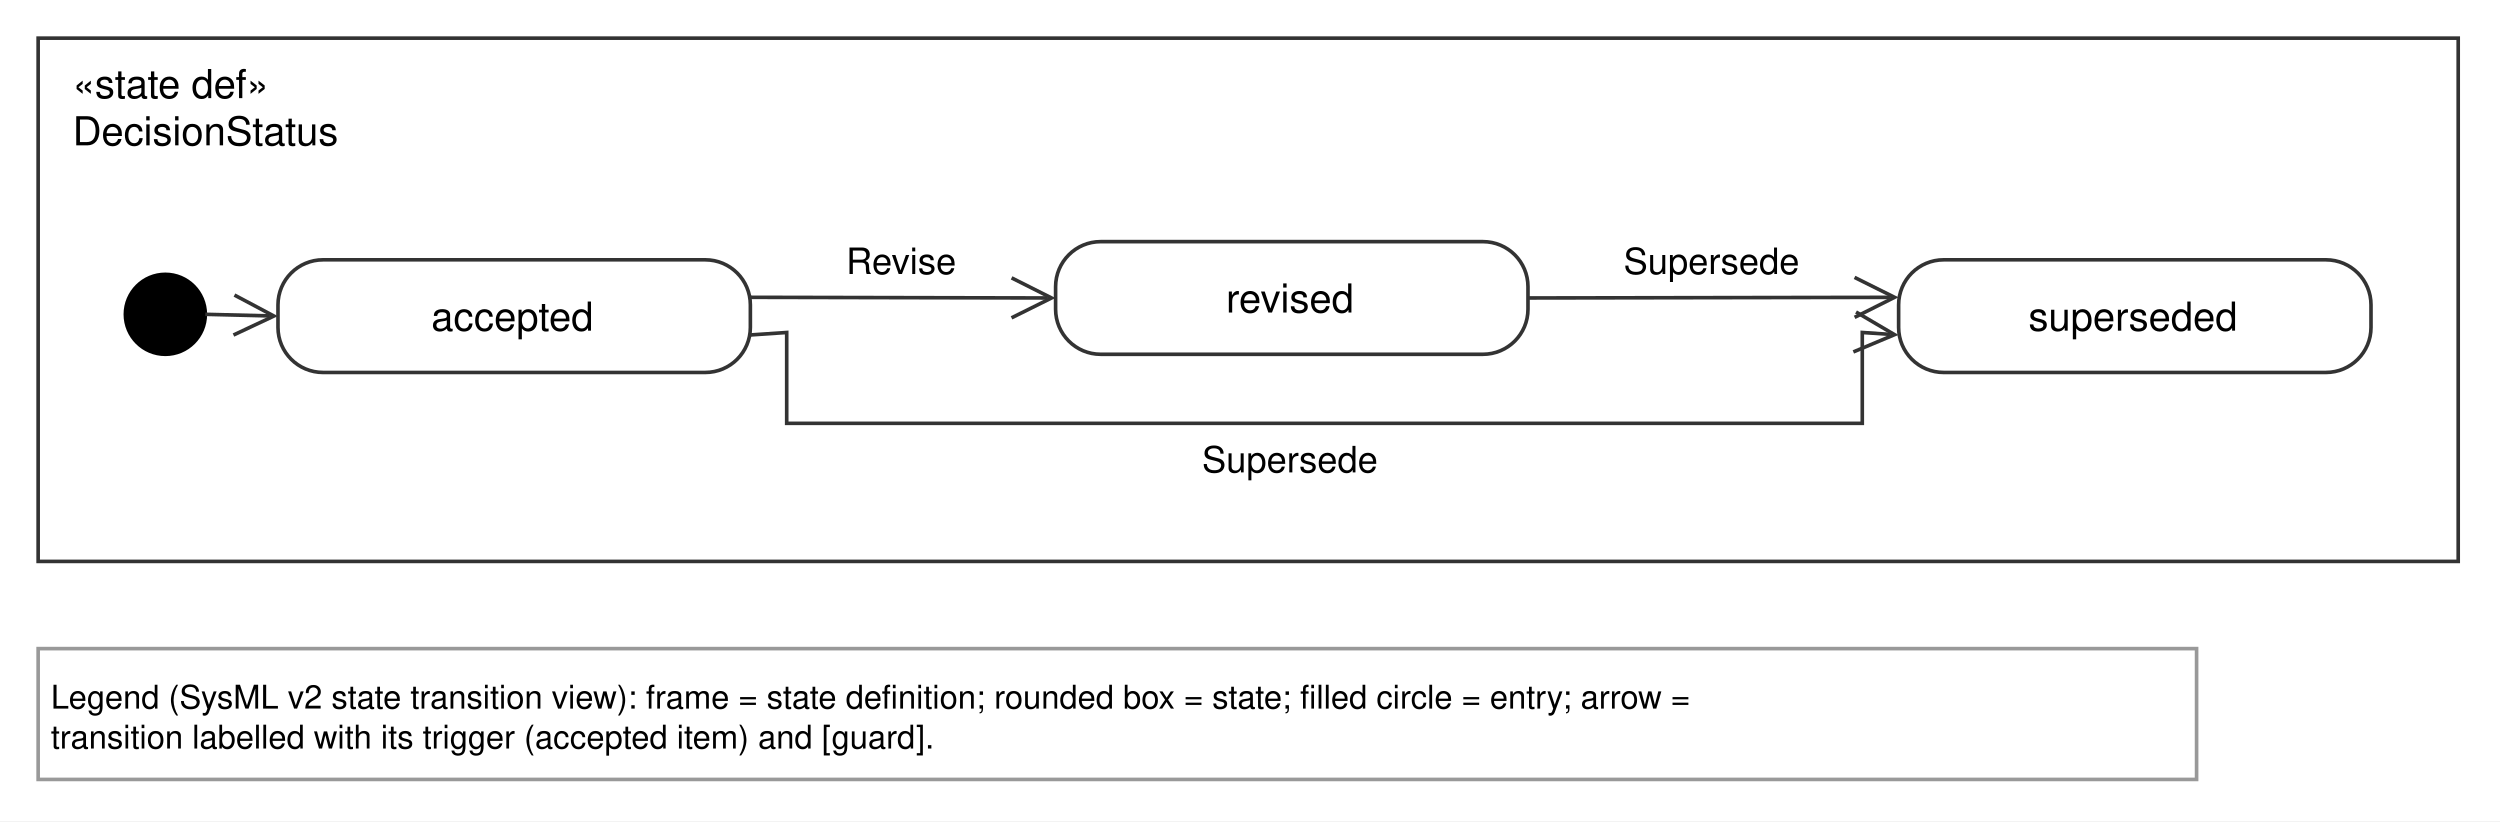
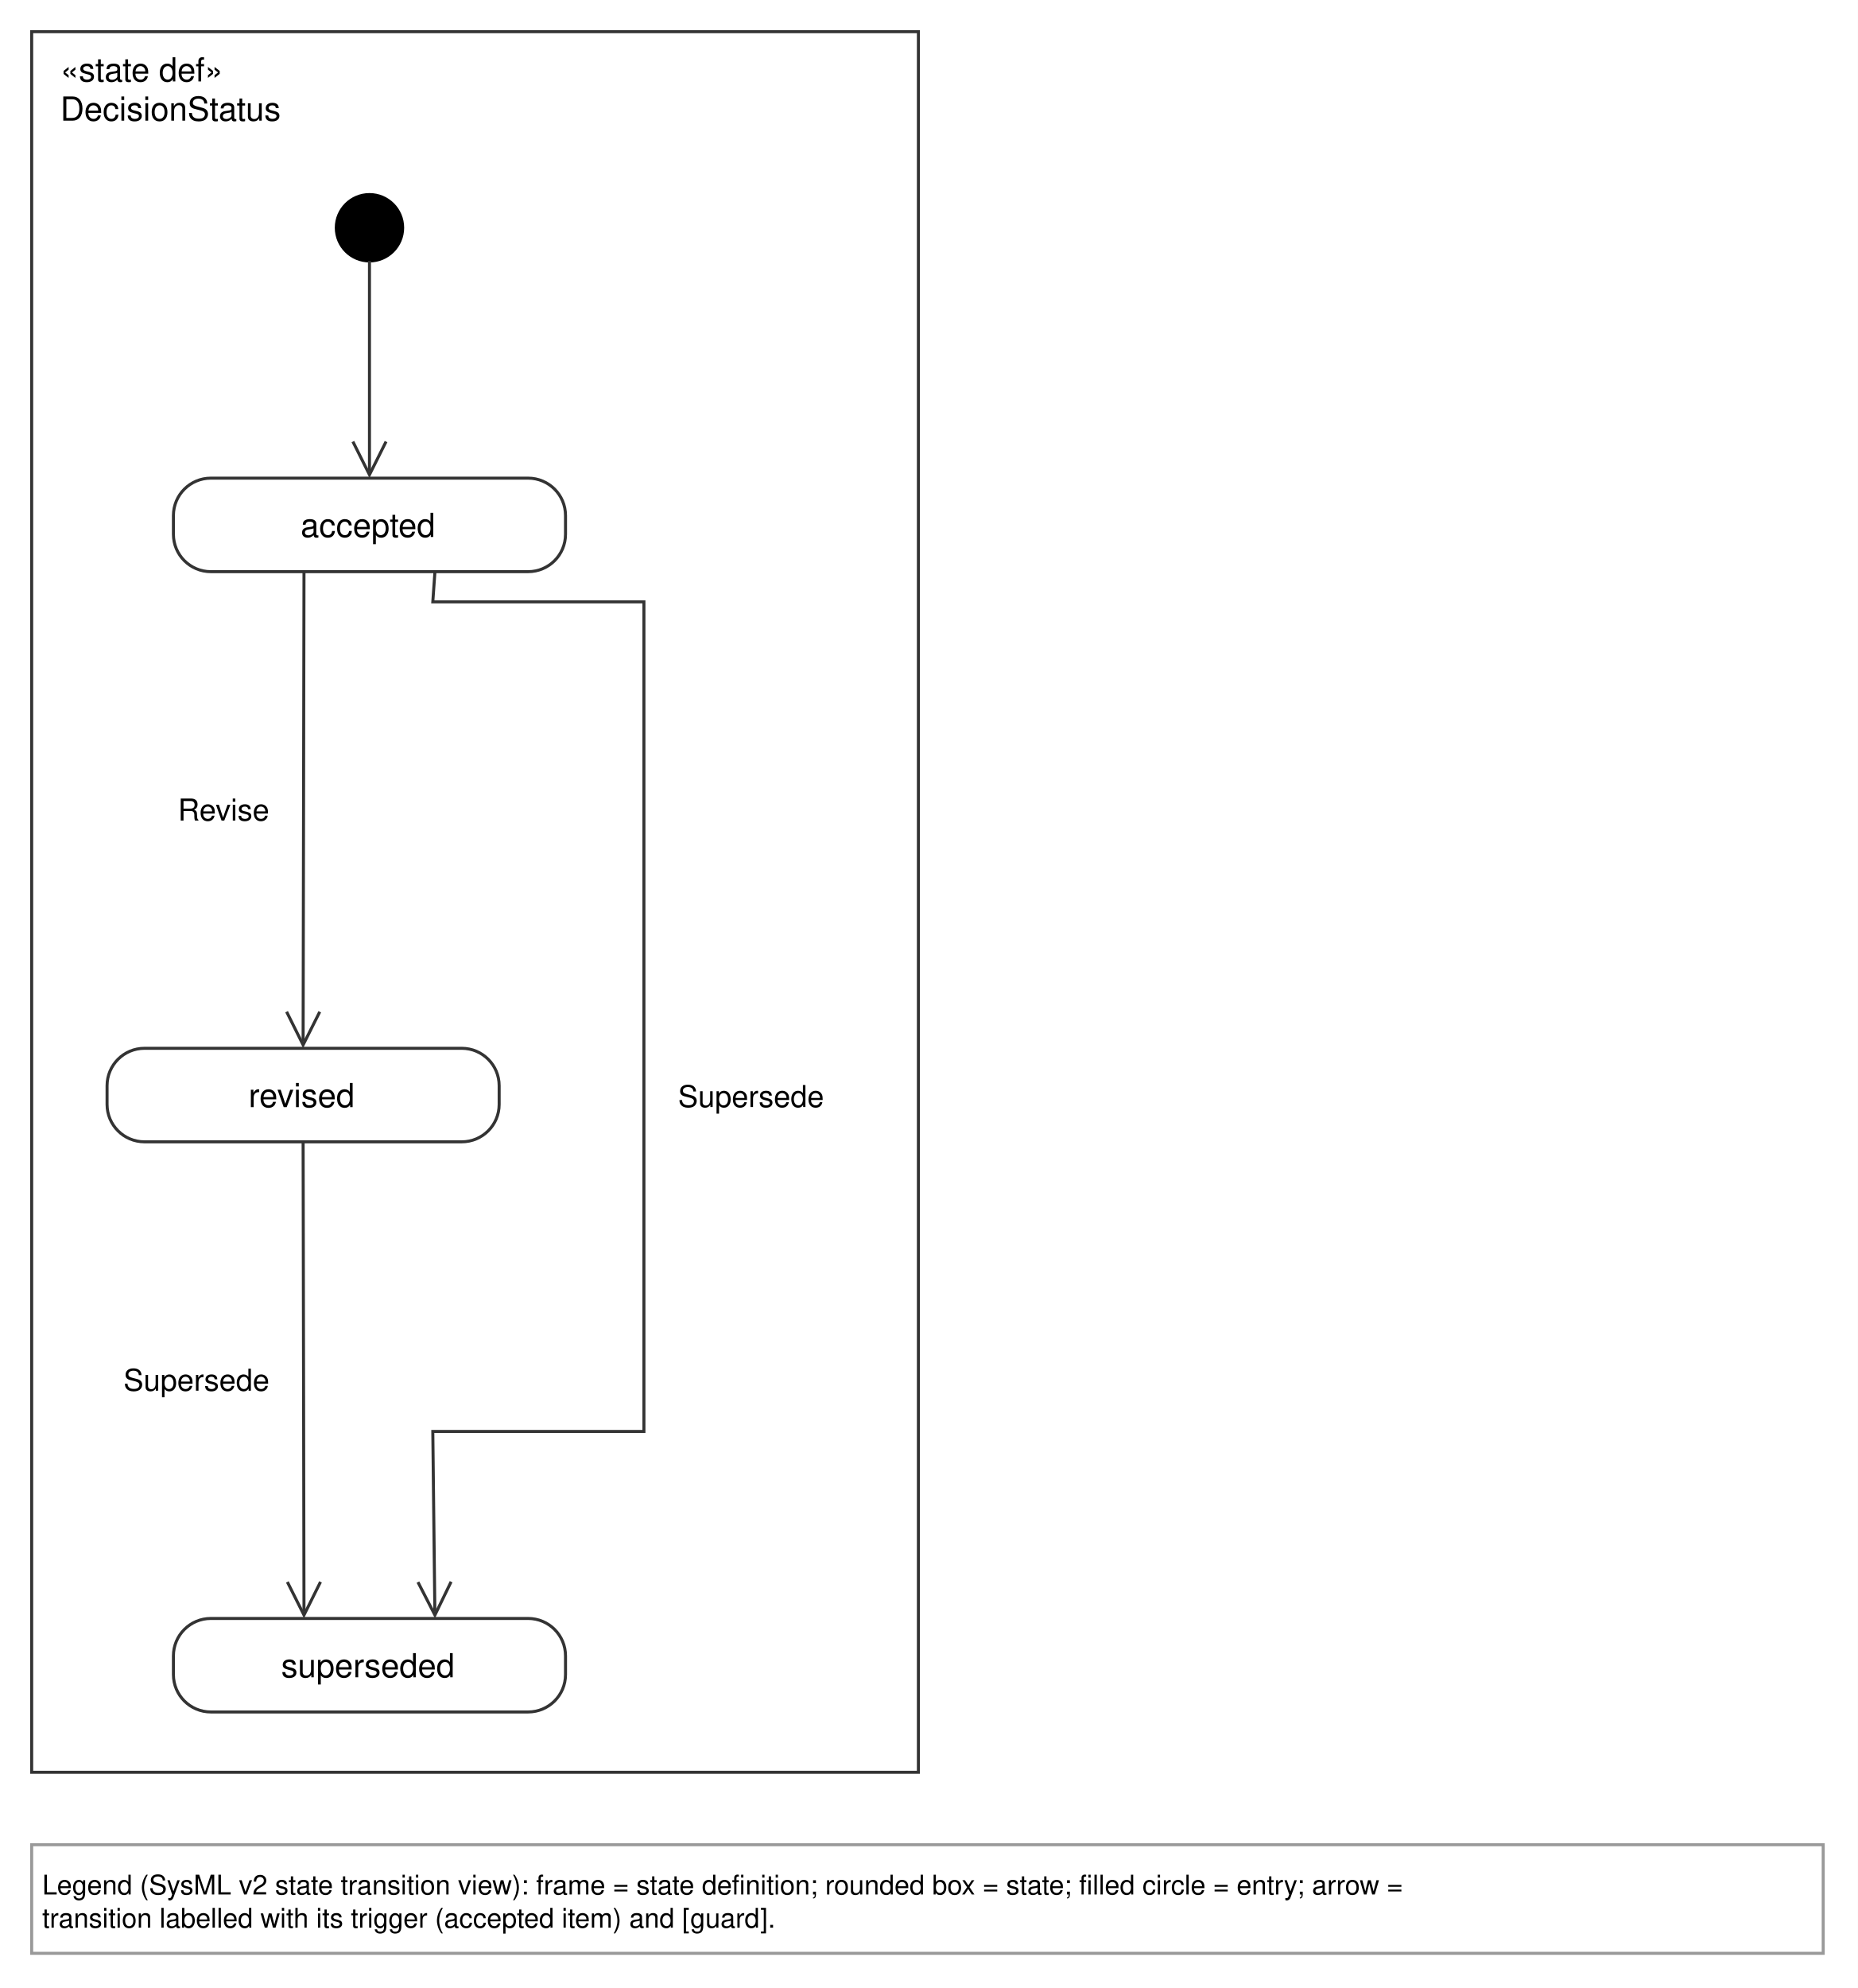
- <svg xmlns="http://www.w3.org/2000/svg" xmlns:xlink="http://www.w3.org/1999/xlink" style="background: #ffffff; background-color: light-dark(#ffffff, #121212);" version="1.1" width="688px" height="226px" viewBox="0 0 688 226" id="xd-view-decisionStatus" content="&lt;mxfile host=&quot;xdmod-curatrix&quot;&gt;   &lt;diagram id=&quot;view:decisionStatus&quot; name=&quot;decisionStatus&quot;&gt;     &lt;mxGraphModel grid=&quot;1&quot; gridSize=&quot;10&quot; page=&quot;0&quot;&gt;       &lt;root&gt;         &lt;mxCell id=&quot;0&quot; /&gt;         &lt;mxCell id=&quot;1&quot; parent=&quot;0&quot; /&gt;         &lt;object id=&quot;XdmodLifecycle::DecisionStatus&quot; label=&quot;«state def»&amp;#10;DecisionStatus&quot; sysml_kind=&quot;StateDefinition&quot; trace_id=&quot;XD-ADR-0109&quot; link=&quot;need:XD-ADR-0109&quot; tooltip=&quot;decision_status of XD-ADR and PRJ-DEC; the newer decision holds the link.&quot;&gt;           &lt;mxCell style=&quot;html=0;fontFamily=Helvetica;fontSize=11;strokeColor=#333333;rounded=0;container=1;collapsible=0;verticalAlign=top;align=left;spacingLeft=8;fillColor=none;&quot; parent=&quot;1&quot; vertex=&quot;1&quot;&gt;             &lt;mxGeometry x=&quot;12&quot; y=&quot;12&quot; width=&quot;666&quot; height=&quot;144&quot; as=&quot;geometry&quot; /&gt;           &lt;/mxCell&gt;         &lt;/object&gt;         &lt;object id=&quot;xd-legend&quot; label=&quot;Legend (SysML v2 state transition view): frame = state definition; rounded box = state; filled circle = entry; arrow =&amp;#10;transition labelled with its trigger (accepted item) and [guard].&quot; sysml_kind=&quot;legend&quot;&gt;           &lt;mxCell style=&quot;text;html=0;align=left;verticalAlign=top;fontFamily=Helvetica;fontSize=9;fillColor=#FFFFFF;strokeColor=#999999;spacing=4;&quot; parent=&quot;1&quot; vertex=&quot;1&quot;&gt;             &lt;mxGeometry x=&quot;12&quot; y=&quot;180&quot; width=&quot;594&quot; height=&quot;36&quot; as=&quot;geometry&quot; /&gt;           &lt;/mxCell&gt;         &lt;/object&gt;         &lt;object id=&quot;XdmodLifecycle::DecisionStatus::accepted&quot; label=&quot;accepted&quot; sysml_kind=&quot;StateUsage&quot;&gt;           &lt;mxCell style=&quot;html=0;fontFamily=Helvetica;fontSize=11;strokeColor=#333333;rounded=1;arcSize=40;fillColor=#FFFFFF;&quot; parent=&quot;XdmodLifecycle::DecisionStatus&quot; vertex=&quot;1&quot;&gt;             &lt;mxGeometry x=&quot;66&quot; y=&quot;61&quot; width=&quot;130&quot; height=&quot;31&quot; as=&quot;geometry&quot; /&gt;           &lt;/mxCell&gt;         &lt;/object&gt;         &lt;object id=&quot;XdmodLifecycle::DecisionStatus::entry&quot; label=&quot;&quot; sysml_kind=&quot;entry&quot;&gt;           &lt;mxCell style=&quot;ellipse;html=0;aspect=fixed;fillColor=#000000;strokeColor=#000000;noLabel=1;&quot; parent=&quot;XdmodLifecycle::DecisionStatus&quot; vertex=&quot;1&quot;&gt;             &lt;mxGeometry x=&quot;24&quot; y=&quot;65&quot; width=&quot;22&quot; height=&quot;22&quot; as=&quot;geometry&quot; /&gt;           &lt;/mxCell&gt;         &lt;/object&gt;         &lt;object id=&quot;XdmodLifecycle::DecisionStatus::revised&quot; label=&quot;revised&quot; sysml_kind=&quot;StateUsage&quot;&gt;           &lt;mxCell style=&quot;html=0;fontFamily=Helvetica;fontSize=11;strokeColor=#333333;rounded=1;arcSize=40;fillColor=#FFFFFF;&quot; parent=&quot;XdmodLifecycle::DecisionStatus&quot; vertex=&quot;1&quot;&gt;             &lt;mxGeometry x=&quot;280&quot; y=&quot;56&quot; width=&quot;130&quot; height=&quot;31&quot; as=&quot;geometry&quot; /&gt;           &lt;/mxCell&gt;         &lt;/object&gt;         &lt;object id=&quot;XdmodLifecycle::DecisionStatus::superseded&quot; label=&quot;superseded&quot; sysml_kind=&quot;StateUsage&quot;&gt;           &lt;mxCell style=&quot;html=0;fontFamily=Helvetica;fontSize=11;strokeColor=#333333;rounded=1;arcSize=40;fillColor=#FFFFFF;&quot; parent=&quot;XdmodLifecycle::DecisionStatus&quot; vertex=&quot;1&quot;&gt;             &lt;mxGeometry x=&quot;512&quot; y=&quot;61&quot; width=&quot;130&quot; height=&quot;31&quot; as=&quot;geometry&quot; /&gt;           &lt;/mxCell&gt;         &lt;/object&gt;         &lt;object id=&quot;XdmodLifecycle::DecisionStatus::accepted-&amp;gt;XdmodLifecycle::DecisionStatus::revised:Revise&quot; label=&quot;Revise&quot; sysml_kind=&quot;TransitionUsage&quot;&gt;           &lt;mxCell style=&quot;html=0;rounded=0;endSize=10;startSize=14;fontFamily=Helvetica;fontSize=10;labelBackgroundColor=#FFFFFF;strokeColor=#333333;endArrow=open;exitX=1.000;exitY=0.333;exitDx=0;exitDy=0;exitPerimeter=0;entryX=0.000;entryY=0.500;entryDx=0;entryDy=0;entryPerimeter=0;&quot; parent=&quot;1&quot; edge=&quot;1&quot; source=&quot;XdmodLifecycle::DecisionStatus::accepted&quot; target=&quot;XdmodLifecycle::DecisionStatus::revised&quot;&gt;             &lt;mxGeometry relative=&quot;1&quot; as=&quot;geometry&quot;&gt;               &lt;mxPoint x=&quot;0&quot; y=&quot;-10&quot; as=&quot;offset&quot; /&gt;             &lt;/mxGeometry&gt;           &lt;/mxCell&gt;         &lt;/object&gt;         &lt;object id=&quot;XdmodLifecycle::DecisionStatus::accepted-&amp;gt;XdmodLifecycle::DecisionStatus::superseded:Supersede&quot; label=&quot;Supersede&quot; sysml_kind=&quot;TransitionUsage&quot;&gt;           &lt;mxCell style=&quot;html=0;rounded=0;endSize=10;startSize=14;fontFamily=Helvetica;fontSize=10;labelBackgroundColor=#FFFFFF;strokeColor=#333333;endArrow=open;exitX=1.000;exitY=0.667;exitDx=0;exitDy=0;exitPerimeter=0;entryX=0.000;entryY=0.667;entryDx=0;entryDy=0;entryPerimeter=0;&quot; parent=&quot;1&quot; edge=&quot;1&quot; source=&quot;XdmodLifecycle::DecisionStatus::accepted&quot; target=&quot;XdmodLifecycle::DecisionStatus::superseded&quot;&gt;             &lt;mxGeometry relative=&quot;1&quot; as=&quot;geometry&quot;&gt;               &lt;Array as=&quot;points&quot;&gt;                 &lt;mxPoint x=&quot;218&quot; y=&quot;93&quot; /&gt;                 &lt;mxPoint x=&quot;218&quot; y=&quot;118&quot; /&gt;                 &lt;mxPoint x=&quot;514&quot; y=&quot;118&quot; /&gt;                 &lt;mxPoint x=&quot;514&quot; y=&quot;93&quot; /&gt;               &lt;/Array&gt;               &lt;mxPoint x=&quot;-9&quot; y=&quot;10&quot; as=&quot;offset&quot; /&gt;             &lt;/mxGeometry&gt;           &lt;/mxCell&gt;         &lt;/object&gt;         &lt;object id=&quot;XdmodLifecycle::DecisionStatus::entry-&amp;gt;XdmodLifecycle::DecisionStatus::accepted&quot; label=&quot;&quot; sysml_kind=&quot;SuccessionAsUsage&quot;&gt;           &lt;mxCell style=&quot;html=0;rounded=0;endSize=10;startSize=14;fontFamily=Helvetica;fontSize=10;labelBackgroundColor=#FFFFFF;strokeColor=#333333;endArrow=open;exitX=1.000;exitY=0.500;exitDx=0;exitDy=0;exitPerimeter=0;entryX=0.000;entryY=0.500;entryDx=0;entryDy=0;entryPerimeter=0;&quot; parent=&quot;1&quot; edge=&quot;1&quot; source=&quot;XdmodLifecycle::DecisionStatus::entry&quot; target=&quot;XdmodLifecycle::DecisionStatus::accepted&quot;&gt;             &lt;mxGeometry relative=&quot;1&quot; as=&quot;geometry&quot; /&gt;           &lt;/mxCell&gt;         &lt;/object&gt;         &lt;object id=&quot;XdmodLifecycle::DecisionStatus::revised-&amp;gt;XdmodLifecycle::DecisionStatus::superseded:Supersede&quot; label=&quot;Supersede&quot; sysml_kind=&quot;TransitionUsage&quot;&gt;           &lt;mxCell style=&quot;html=0;rounded=0;endSize=10;startSize=14;fontFamily=Helvetica;fontSize=10;labelBackgroundColor=#FFFFFF;strokeColor=#333333;endArrow=open;exitX=1.000;exitY=0.500;exitDx=0;exitDy=0;exitPerimeter=0;entryX=0.000;entryY=0.333;entryDx=0;entryDy=0;entryPerimeter=0;&quot; parent=&quot;1&quot; edge=&quot;1&quot; source=&quot;XdmodLifecycle::DecisionStatus::revised&quot; target=&quot;XdmodLifecycle::DecisionStatus::superseded&quot;&gt;             &lt;mxGeometry relative=&quot;1&quot; as=&quot;geometry&quot;&gt;               &lt;mxPoint x=&quot;0&quot; y=&quot;-10&quot; as=&quot;offset&quot; /&gt;             &lt;/mxGeometry&gt;           &lt;/mxCell&gt;         &lt;/object&gt;       &lt;/root&gt;     &lt;/mxGraphModel&gt;   &lt;/diagram&gt; &lt;/mxfile&gt; " data-xdmod-hash="sha256:2d9517339baba7d2b28a79f031c5bfee5f85cd88c423562ea337ce56167c8429">
+ <svg xmlns="http://www.w3.org/2000/svg" xmlns:xlink="http://www.w3.org/1999/xlink" style="background: #ffffff; background-color: light-dark(#ffffff, #121212);" version="1.1" width="616px" height="659px" viewBox="0 0 616 659" id="xd-view-decisionStatus" content="&lt;mxfile host=&quot;xdmod-curatrix&quot;&gt;   &lt;diagram id=&quot;view:decisionStatus&quot; name=&quot;decisionStatus&quot;&gt;     &lt;mxGraphModel grid=&quot;1&quot; gridSize=&quot;10&quot; page=&quot;0&quot;&gt;       &lt;root&gt;         &lt;mxCell id=&quot;0&quot; /&gt;         &lt;mxCell id=&quot;1&quot; parent=&quot;0&quot; /&gt;         &lt;object id=&quot;XdmodLifecycle::DecisionStatus&quot; label=&quot;«state def»&amp;#10;DecisionStatus&quot; sysml_kind=&quot;StateDefinition&quot; trace_id=&quot;XD-ADR-0109&quot; link=&quot;need:XD-ADR-0109&quot; tooltip=&quot;decision_status of XD-ADR and PRJ-DEC; the newer decision holds the link.&quot;&gt;           &lt;mxCell style=&quot;html=0;fontFamily=Helvetica;fontSize=11;strokeColor=#333333;rounded=0;container=1;collapsible=0;verticalAlign=top;align=left;spacingLeft=8;fillColor=none;&quot; parent=&quot;1&quot; vertex=&quot;1&quot;&gt;             &lt;mxGeometry x=&quot;12&quot; y=&quot;12&quot; width=&quot;294&quot; height=&quot;577&quot; as=&quot;geometry&quot; /&gt;           &lt;/mxCell&gt;         &lt;/object&gt;         &lt;object id=&quot;xd-legend&quot; label=&quot;Legend (SysML v2 state transition view): frame = state definition; rounded box = state; filled circle = entry; arrow =&amp;#10;transition labelled with its trigger (accepted item) and [guard].&quot; sysml_kind=&quot;legend&quot;&gt;           &lt;mxCell style=&quot;text;html=0;align=left;verticalAlign=top;fontFamily=Helvetica;fontSize=9;fillColor=#FFFFFF;strokeColor=#999999;spacing=4;&quot; parent=&quot;1&quot; vertex=&quot;1&quot;&gt;             &lt;mxGeometry x=&quot;12&quot; y=&quot;613&quot; width=&quot;594&quot; height=&quot;36&quot; as=&quot;geometry&quot; /&gt;           &lt;/mxCell&gt;         &lt;/object&gt;         &lt;object id=&quot;XdmodLifecycle::DecisionStatus::accepted&quot; label=&quot;accepted&quot; sysml_kind=&quot;StateUsage&quot;&gt;           &lt;mxCell style=&quot;html=0;fontFamily=Helvetica;fontSize=11;strokeColor=#333333;rounded=1;arcSize=40;fillColor=#FFFFFF;&quot; parent=&quot;XdmodLifecycle::DecisionStatus&quot; vertex=&quot;1&quot;&gt;             &lt;mxGeometry x=&quot;47&quot; y=&quot;148&quot; width=&quot;130&quot; height=&quot;31&quot; as=&quot;geometry&quot; /&gt;           &lt;/mxCell&gt;         &lt;/object&gt;         &lt;object id=&quot;XdmodLifecycle::DecisionStatus::entry&quot; label=&quot;&quot; sysml_kind=&quot;entry&quot;&gt;           &lt;mxCell style=&quot;ellipse;html=0;aspect=fixed;fillColor=#000000;strokeColor=#000000;noLabel=1;&quot; parent=&quot;XdmodLifecycle::DecisionStatus&quot; vertex=&quot;1&quot;&gt;             &lt;mxGeometry x=&quot;101&quot; y=&quot;54&quot; width=&quot;22&quot; height=&quot;22&quot; as=&quot;geometry&quot; /&gt;           &lt;/mxCell&gt;         &lt;/object&gt;         &lt;object id=&quot;XdmodLifecycle::DecisionStatus::revised&quot; label=&quot;revised&quot; sysml_kind=&quot;StateUsage&quot;&gt;           &lt;mxCell style=&quot;html=0;fontFamily=Helvetica;fontSize=11;strokeColor=#333333;rounded=1;arcSize=40;fillColor=#FFFFFF;&quot; parent=&quot;XdmodLifecycle::DecisionStatus&quot; vertex=&quot;1&quot;&gt;             &lt;mxGeometry x=&quot;25&quot; y=&quot;337&quot; width=&quot;130&quot; height=&quot;31&quot; as=&quot;geometry&quot; /&gt;           &lt;/mxCell&gt;         &lt;/object&gt;         &lt;object id=&quot;XdmodLifecycle::DecisionStatus::superseded&quot; label=&quot;superseded&quot; sysml_kind=&quot;StateUsage&quot;&gt;           &lt;mxCell style=&quot;html=0;fontFamily=Helvetica;fontSize=11;strokeColor=#333333;rounded=1;arcSize=40;fillColor=#FFFFFF;&quot; parent=&quot;XdmodLifecycle::DecisionStatus&quot; vertex=&quot;1&quot;&gt;             &lt;mxGeometry x=&quot;47&quot; y=&quot;526&quot; width=&quot;130&quot; height=&quot;31&quot; as=&quot;geometry&quot; /&gt;           &lt;/mxCell&gt;         &lt;/object&gt;         &lt;object id=&quot;XdmodLifecycle::DecisionStatus::accepted-&amp;gt;XdmodLifecycle::DecisionStatus::revised:Revise&quot; label=&quot;Revise&quot; sysml_kind=&quot;TransitionUsage&quot;&gt;           &lt;mxCell style=&quot;html=0;rounded=0;endSize=10;startSize=14;fontFamily=Helvetica;fontSize=10;labelBackgroundColor=#FFFFFF;strokeColor=#333333;endArrow=open;exitX=0.333;exitY=1.000;exitDx=0;exitDy=0;exitPerimeter=0;entryX=0.500;entryY=0.000;entryDx=0;entryDy=0;entryPerimeter=0;&quot; parent=&quot;1&quot; edge=&quot;1&quot; source=&quot;XdmodLifecycle::DecisionStatus::accepted&quot; target=&quot;XdmodLifecycle::DecisionStatus::revised&quot;&gt;             &lt;mxGeometry relative=&quot;1&quot; as=&quot;geometry&quot;&gt;               &lt;mxPoint x=&quot;-26&quot; y=&quot;0&quot; as=&quot;offset&quot; /&gt;             &lt;/mxGeometry&gt;           &lt;/mxCell&gt;         &lt;/object&gt;         &lt;object id=&quot;XdmodLifecycle::DecisionStatus::accepted-&amp;gt;XdmodLifecycle::DecisionStatus::superseded:Supersede&quot; label=&quot;Supersede&quot; sysml_kind=&quot;TransitionUsage&quot;&gt;           &lt;mxCell style=&quot;html=0;rounded=0;endSize=10;startSize=14;fontFamily=Helvetica;fontSize=10;labelBackgroundColor=#FFFFFF;strokeColor=#333333;endArrow=open;exitX=0.667;exitY=1.000;exitDx=0;exitDy=0;exitPerimeter=0;entryX=0.667;entryY=0.000;entryDx=0;entryDy=0;entryPerimeter=0;&quot; parent=&quot;1&quot; edge=&quot;1&quot; source=&quot;XdmodLifecycle::DecisionStatus::accepted&quot; target=&quot;XdmodLifecycle::DecisionStatus::superseded&quot;&gt;             &lt;mxGeometry relative=&quot;1&quot; as=&quot;geometry&quot;&gt;               &lt;Array as=&quot;points&quot;&gt;                 &lt;mxPoint x=&quot;145&quot; y=&quot;201&quot; /&gt;                 &lt;mxPoint x=&quot;215&quot; y=&quot;201&quot; /&gt;                 &lt;mxPoint x=&quot;215&quot; y=&quot;476&quot; /&gt;                 &lt;mxPoint x=&quot;145&quot; y=&quot;476&quot; /&gt;               &lt;/Array&gt;               &lt;mxPoint x=&quot;36&quot; y=&quot;0&quot; as=&quot;offset&quot; /&gt;             &lt;/mxGeometry&gt;           &lt;/mxCell&gt;         &lt;/object&gt;         &lt;object id=&quot;XdmodLifecycle::DecisionStatus::entry-&amp;gt;XdmodLifecycle::DecisionStatus::accepted&quot; label=&quot;&quot; sysml_kind=&quot;SuccessionAsUsage&quot;&gt;           &lt;mxCell style=&quot;html=0;rounded=0;endSize=10;startSize=14;fontFamily=Helvetica;fontSize=10;labelBackgroundColor=#FFFFFF;strokeColor=#333333;endArrow=open;exitX=0.500;exitY=1.000;exitDx=0;exitDy=0;exitPerimeter=0;entryX=0.500;entryY=0.000;entryDx=0;entryDy=0;entryPerimeter=0;&quot; parent=&quot;1&quot; edge=&quot;1&quot; source=&quot;XdmodLifecycle::DecisionStatus::entry&quot; target=&quot;XdmodLifecycle::DecisionStatus::accepted&quot;&gt;             &lt;mxGeometry relative=&quot;1&quot; as=&quot;geometry&quot; /&gt;           &lt;/mxCell&gt;         &lt;/object&gt;         &lt;object id=&quot;XdmodLifecycle::DecisionStatus::revised-&amp;gt;XdmodLifecycle::DecisionStatus::superseded:Supersede&quot; label=&quot;Supersede&quot; sysml_kind=&quot;TransitionUsage&quot;&gt;           &lt;mxCell style=&quot;html=0;rounded=0;endSize=10;startSize=14;fontFamily=Helvetica;fontSize=10;labelBackgroundColor=#FFFFFF;strokeColor=#333333;endArrow=open;exitX=0.500;exitY=1.000;exitDx=0;exitDy=0;exitPerimeter=0;entryX=0.333;entryY=0.000;entryDx=0;entryDy=0;entryPerimeter=0;&quot; parent=&quot;1&quot; edge=&quot;1&quot; source=&quot;XdmodLifecycle::DecisionStatus::revised&quot; target=&quot;XdmodLifecycle::DecisionStatus::superseded&quot;&gt;             &lt;mxGeometry relative=&quot;1&quot; as=&quot;geometry&quot;&gt;               &lt;mxPoint x=&quot;-35&quot; y=&quot;0&quot; as=&quot;offset&quot; /&gt;             &lt;/mxGeometry&gt;           &lt;/mxCell&gt;         &lt;/object&gt;       &lt;/root&gt;     &lt;/mxGraphModel&gt;   &lt;/diagram&gt; &lt;/mxfile&gt; " data-xdmod-hash="sha256:88c69140df49c911fede3b3de4269ab56fb36953533a31f6a4718b988418ee74">
  <style type="text/css">@supports (color: light-dark(#000, #fff)) { #xd-view-decisionStatus { --ge-adaptive-fg: light-dark(#000000, var(--ge-light-color, #ffffff)); } }</style>
  <defs />
  <rect fill="#ffffff" style="fill: light-dark(rgb(255, 255, 255), rgb(18, 18, 18));" width="100%" height="100%" x="0" y="0" />
  <g>
    <g data-cell-id="0">
      <g data-cell-id="1">
        <g data-cell-id="XdmodLifecycle::DecisionStatus">
          <a xlink:href="need:XD-ADR-0109">
            <g transform="translate(0.5,0.5)">
-               <rect x="10" y="10" width="666" height="144" fill="none" stroke="#333333" style="stroke: light-dark(rgb(51, 51, 51), rgb(193, 193, 193));" pointer-events="all" />
+               <rect x="10" y="10" width="294" height="577" fill="none" stroke="#333333" style="stroke: light-dark(rgb(51, 51, 51), rgb(193, 193, 193));" pointer-events="all" />
            </g>
            <g>
              <g fill="#000000" style="fill: var(--ge-adaptive-fg, #000000);" font-family="Helvetica" text-anchor="start" font-size="11px">
                <text x="20" y="27">«state def»</text>
                <text x="20" y="40">DecisionStatus</text>
              </g>
            </g>
          </a>
          <g data-cell-id="XdmodLifecycle::DecisionStatus::accepted">
            <g transform="translate(0.5,0.5)">
-               <rect x="76" y="71" width="130" height="31" rx="12.4" ry="12.4" fill="#ffffff" style="fill: light-dark(rgb(255, 255, 255), rgb(18, 18, 18)); stroke: light-dark(rgb(51, 51, 51), rgb(193, 193, 193));" stroke="#333333" pointer-events="all" />
+               <rect x="57" y="158" width="130" height="31" rx="12.4" ry="12.4" fill="#ffffff" style="fill: light-dark(rgb(255, 255, 255), rgb(18, 18, 18)); stroke: light-dark(rgb(51, 51, 51), rgb(193, 193, 193));" stroke="#333333" pointer-events="all" />
            </g>
            <g>
              <g fill="#000000" style="fill: var(--ge-adaptive-fg, #000000);" font-family="Helvetica" text-anchor="middle" font-size="11px">
-                 <text x="141" y="91">accepted</text>
+                 <text x="122" y="178">accepted</text>
              </g>
            </g>
          </g>
          <g data-cell-id="XdmodLifecycle::DecisionStatus::entry">
            <g transform="translate(0.5,0.5)">
-               <ellipse cx="45" cy="86" rx="11" ry="11" fill="#000000" style="fill: light-dark(rgb(0, 0, 0), rgb(237, 237, 237)); stroke: light-dark(rgb(0, 0, 0), rgb(237, 237, 237));" stroke="#000000" pointer-events="all" />
+               <ellipse cx="122" cy="75" rx="11" ry="11" fill="#000000" style="fill: light-dark(rgb(0, 0, 0), rgb(237, 237, 237)); stroke: light-dark(rgb(0, 0, 0), rgb(237, 237, 237));" stroke="#000000" pointer-events="all" />
            </g>
          </g>
          <g data-cell-id="XdmodLifecycle::DecisionStatus::revised">
            <g transform="translate(0.5,0.5)">
-               <rect x="290" y="66" width="130" height="31" rx="12.4" ry="12.4" fill="#ffffff" style="fill: light-dark(rgb(255, 255, 255), rgb(18, 18, 18)); stroke: light-dark(rgb(51, 51, 51), rgb(193, 193, 193));" stroke="#333333" pointer-events="all" />
+               <rect x="35" y="347" width="130" height="31" rx="12.4" ry="12.4" fill="#ffffff" style="fill: light-dark(rgb(255, 255, 255), rgb(18, 18, 18)); stroke: light-dark(rgb(51, 51, 51), rgb(193, 193, 193));" stroke="#333333" pointer-events="all" />
            </g>
            <g>
              <g fill="#000000" style="fill: var(--ge-adaptive-fg, #000000);" font-family="Helvetica" text-anchor="middle" font-size="11px">
-                 <text x="355" y="86">revised</text>
+                 <text x="100" y="367">revised</text>
              </g>
            </g>
          </g>
          <g data-cell-id="XdmodLifecycle::DecisionStatus::superseded">
            <g transform="translate(0.5,0.5)">
-               <rect x="522" y="71" width="130" height="31" rx="12.4" ry="12.4" fill="#ffffff" style="fill: light-dark(rgb(255, 255, 255), rgb(18, 18, 18)); stroke: light-dark(rgb(51, 51, 51), rgb(193, 193, 193));" stroke="#333333" pointer-events="all" />
+               <rect x="57" y="536" width="130" height="31" rx="12.4" ry="12.4" fill="#ffffff" style="fill: light-dark(rgb(255, 255, 255), rgb(18, 18, 18)); stroke: light-dark(rgb(51, 51, 51), rgb(193, 193, 193));" stroke="#333333" pointer-events="all" />
            </g>
            <g>
              <g fill="#000000" style="fill: var(--ge-adaptive-fg, #000000);" font-family="Helvetica" text-anchor="middle" font-size="11px">
-                 <text x="587" y="91">superseded</text>
+                 <text x="122" y="556">superseded</text>
              </g>
            </g>
          </g>
        </g>
        <g data-cell-id="xd-legend">
          <g transform="translate(0.5,0.5)">
-             <rect x="10" y="178" width="594" height="36" fill="#ffffff" style="fill: light-dark(rgb(255, 255, 255), rgb(18, 18, 18)); stroke: light-dark(rgb(153, 153, 153), rgb(106, 106, 106));" stroke="#999999" pointer-events="all" />
+             <rect x="10" y="611" width="594" height="36" fill="#ffffff" style="fill: light-dark(rgb(255, 255, 255), rgb(18, 18, 18)); stroke: light-dark(rgb(153, 153, 153), rgb(106, 106, 106));" stroke="#999999" pointer-events="all" />
          </g>
          <g>
            <g fill="#000000" style="fill: var(--ge-adaptive-fg, #000000);" font-family="Helvetica" text-anchor="start" font-size="9px">
-               <text x="14" y="195">Legend (SysML v2 state transition view): frame = state definition; rounded box = state; filled circle = entry; arrow =</text>
-               <text x="14" y="206">transition labelled with its trigger (accepted item) and [guard].</text>
+               <text x="14" y="628">Legend (SysML v2 state transition view): frame = state definition; rounded box = state; filled circle = entry; arrow =</text>
+               <text x="14" y="639">transition labelled with its trigger (accepted item) and [guard].</text>
            </g>
          </g>
        </g>
        <g data-cell-id="XdmodLifecycle::DecisionStatus::accepted-&gt;XdmodLifecycle::DecisionStatus::revised:Revise">
          <g transform="translate(0.5,0.5)">
-             <path d="M 206 81.32 L 287.76 81.5" fill="none" stroke="#333333" style="stroke: light-dark(rgb(51, 51, 51), rgb(193, 193, 193));" stroke-miterlimit="10" pointer-events="stroke" />
-             <path d="M 277.87 86.97 L 288.88 81.5 L 277.89 75.97" fill="none" stroke="#333333" style="stroke: light-dark(rgb(51, 51, 51), rgb(193, 193, 193));" stroke-miterlimit="10" pointer-events="all" />
+             <path d="M 100.29 189 L 100 344.76" fill="none" stroke="#333333" style="stroke: light-dark(rgb(51, 51, 51), rgb(193, 193, 193));" stroke-miterlimit="10" pointer-events="stroke" />
+             <path d="M 94.52 334.87 L 100 345.88 L 105.52 334.89" fill="none" stroke="#333333" style="stroke: light-dark(rgb(51, 51, 51), rgb(193, 193, 193));" stroke-miterlimit="10" pointer-events="all" />
          </g>
          <g>
            <g fill="#000000" style="fill: var(--ge-adaptive-fg, #000000);" font-family="Helvetica" text-anchor="middle" font-size="10px">
-               <rect fill="#FFFFFF" stroke="none" x="232" y="66" width="32" height="13" style="fill: light-dark(rgb(255, 255, 255), rgb(18, 18, 18));" stroke-width="0" />
-               <text x="248" y="75.41">Revise</text>
+               <rect fill="#FFFFFF" stroke="none" x="59" y="262" width="32" height="13" style="fill: light-dark(rgb(255, 255, 255), rgb(18, 18, 18));" stroke-width="0" />
+               <text x="74.14" y="272">Revise</text>
            </g>
          </g>
        </g>
        <g data-cell-id="XdmodLifecycle::DecisionStatus::accepted-&gt;XdmodLifecycle::DecisionStatus::superseded:Supersede">
          <g transform="translate(0.5,0.5)">
-             <path d="M 206 91.68 L 216 91 L 216 116 L 512 116 L 512 91 L 519.77 91.53" fill="none" stroke="#333333" style="stroke: light-dark(rgb(51, 51, 51), rgb(193, 193, 193));" stroke-miterlimit="10" pointer-events="stroke" />
-             <path d="M 509.54 96.35 L 520.88 91.6 L 510.28 85.37" fill="none" stroke="#333333" style="stroke: light-dark(rgb(51, 51, 51), rgb(193, 193, 193));" stroke-miterlimit="10" pointer-events="all" />
+             <path d="M 143.71 189 L 143 199 L 213 199 L 213 474 L 143 474 L 143.68 533.76" fill="none" stroke="#333333" style="stroke: light-dark(rgb(51, 51, 51), rgb(193, 193, 193));" stroke-miterlimit="10" pointer-events="stroke" />
+             <path d="M 138.07 523.95 L 143.7 534.88 L 149.07 523.82" fill="none" stroke="#333333" style="stroke: light-dark(rgb(51, 51, 51), rgb(193, 193, 193));" stroke-miterlimit="10" pointer-events="all" />
          </g>
          <g>
            <g fill="#000000" style="fill: var(--ge-adaptive-fg, #000000);" font-family="Helvetica" text-anchor="middle" font-size="10px">
-               <rect fill="#FFFFFF" stroke="none" x="330" y="121" width="50" height="13" style="fill: light-dark(rgb(255, 255, 255), rgb(18, 18, 18));" stroke-width="0" />
-               <text x="354.98" y="130">Supersede</text>
+               <rect fill="#FFFFFF" stroke="none" x="225" y="357" width="50" height="13" style="fill: light-dark(rgb(255, 255, 255), rgb(18, 18, 18));" stroke-width="0" />
+               <text x="249" y="366.97">Supersede</text>
            </g>
          </g>
        </g>
        <g data-cell-id="XdmodLifecycle::DecisionStatus::entry-&gt;XdmodLifecycle::DecisionStatus::accepted">
          <g transform="translate(0.5,0.5)">
-             <path d="M 56 86 L 73.76 86.44" fill="none" stroke="#333333" style="stroke: light-dark(rgb(51, 51, 51), rgb(193, 193, 193));" stroke-miterlimit="10" pointer-events="stroke" />
-             <path d="M 63.75 91.7 L 74.88 86.47 L 64.02 80.7" fill="none" stroke="#333333" style="stroke: light-dark(rgb(51, 51, 51), rgb(193, 193, 193));" stroke-miterlimit="10" pointer-events="all" />
+             <path d="M 122 86 L 122 155.76" fill="none" stroke="#333333" style="stroke: light-dark(rgb(51, 51, 51), rgb(193, 193, 193));" stroke-miterlimit="10" pointer-events="stroke" />
+             <path d="M 116.5 145.88 L 122 156.88 L 127.5 145.88" fill="none" stroke="#333333" style="stroke: light-dark(rgb(51, 51, 51), rgb(193, 193, 193));" stroke-miterlimit="10" pointer-events="all" />
          </g>
        </g>
        <g data-cell-id="XdmodLifecycle::DecisionStatus::revised-&gt;XdmodLifecycle::DecisionStatus::superseded:Supersede">
          <g transform="translate(0.5,0.5)">
-             <path d="M 420 81.5 L 519.76 81.33" fill="none" stroke="#333333" style="stroke: light-dark(rgb(51, 51, 51), rgb(193, 193, 193));" stroke-miterlimit="10" pointer-events="stroke" />
-             <path d="M 509.89 86.84 L 520.88 81.32 L 509.87 75.84" fill="none" stroke="#333333" style="stroke: light-dark(rgb(51, 51, 51), rgb(193, 193, 193));" stroke-miterlimit="10" pointer-events="all" />
+             <path d="M 100 378 L 100.29 533.76" fill="none" stroke="#333333" style="stroke: light-dark(rgb(51, 51, 51), rgb(193, 193, 193));" stroke-miterlimit="10" pointer-events="stroke" />
+             <path d="M 94.77 523.89 L 100.29 534.88 L 105.77 523.87" fill="none" stroke="#333333" style="stroke: light-dark(rgb(51, 51, 51), rgb(193, 193, 193));" stroke-miterlimit="10" pointer-events="all" />
          </g>
          <g>
            <g fill="#000000" style="fill: var(--ge-adaptive-fg, #000000);" font-family="Helvetica" text-anchor="middle" font-size="10px">
-               <rect fill="#FFFFFF" stroke="none" x="446" y="66" width="50" height="13" style="fill: light-dark(rgb(255, 255, 255), rgb(18, 18, 18));" stroke-width="0" />
-               <text x="471" y="75.41">Supersede</text>
+               <rect fill="#FFFFFF" stroke="none" x="41" y="451" width="50" height="13" style="fill: light-dark(rgb(255, 255, 255), rgb(18, 18, 18));" stroke-width="0" />
+               <text x="65.14" y="461">Supersede</text>
            </g>
          </g>
        </g>
      </g>
    </g>
  </g>
</svg>
